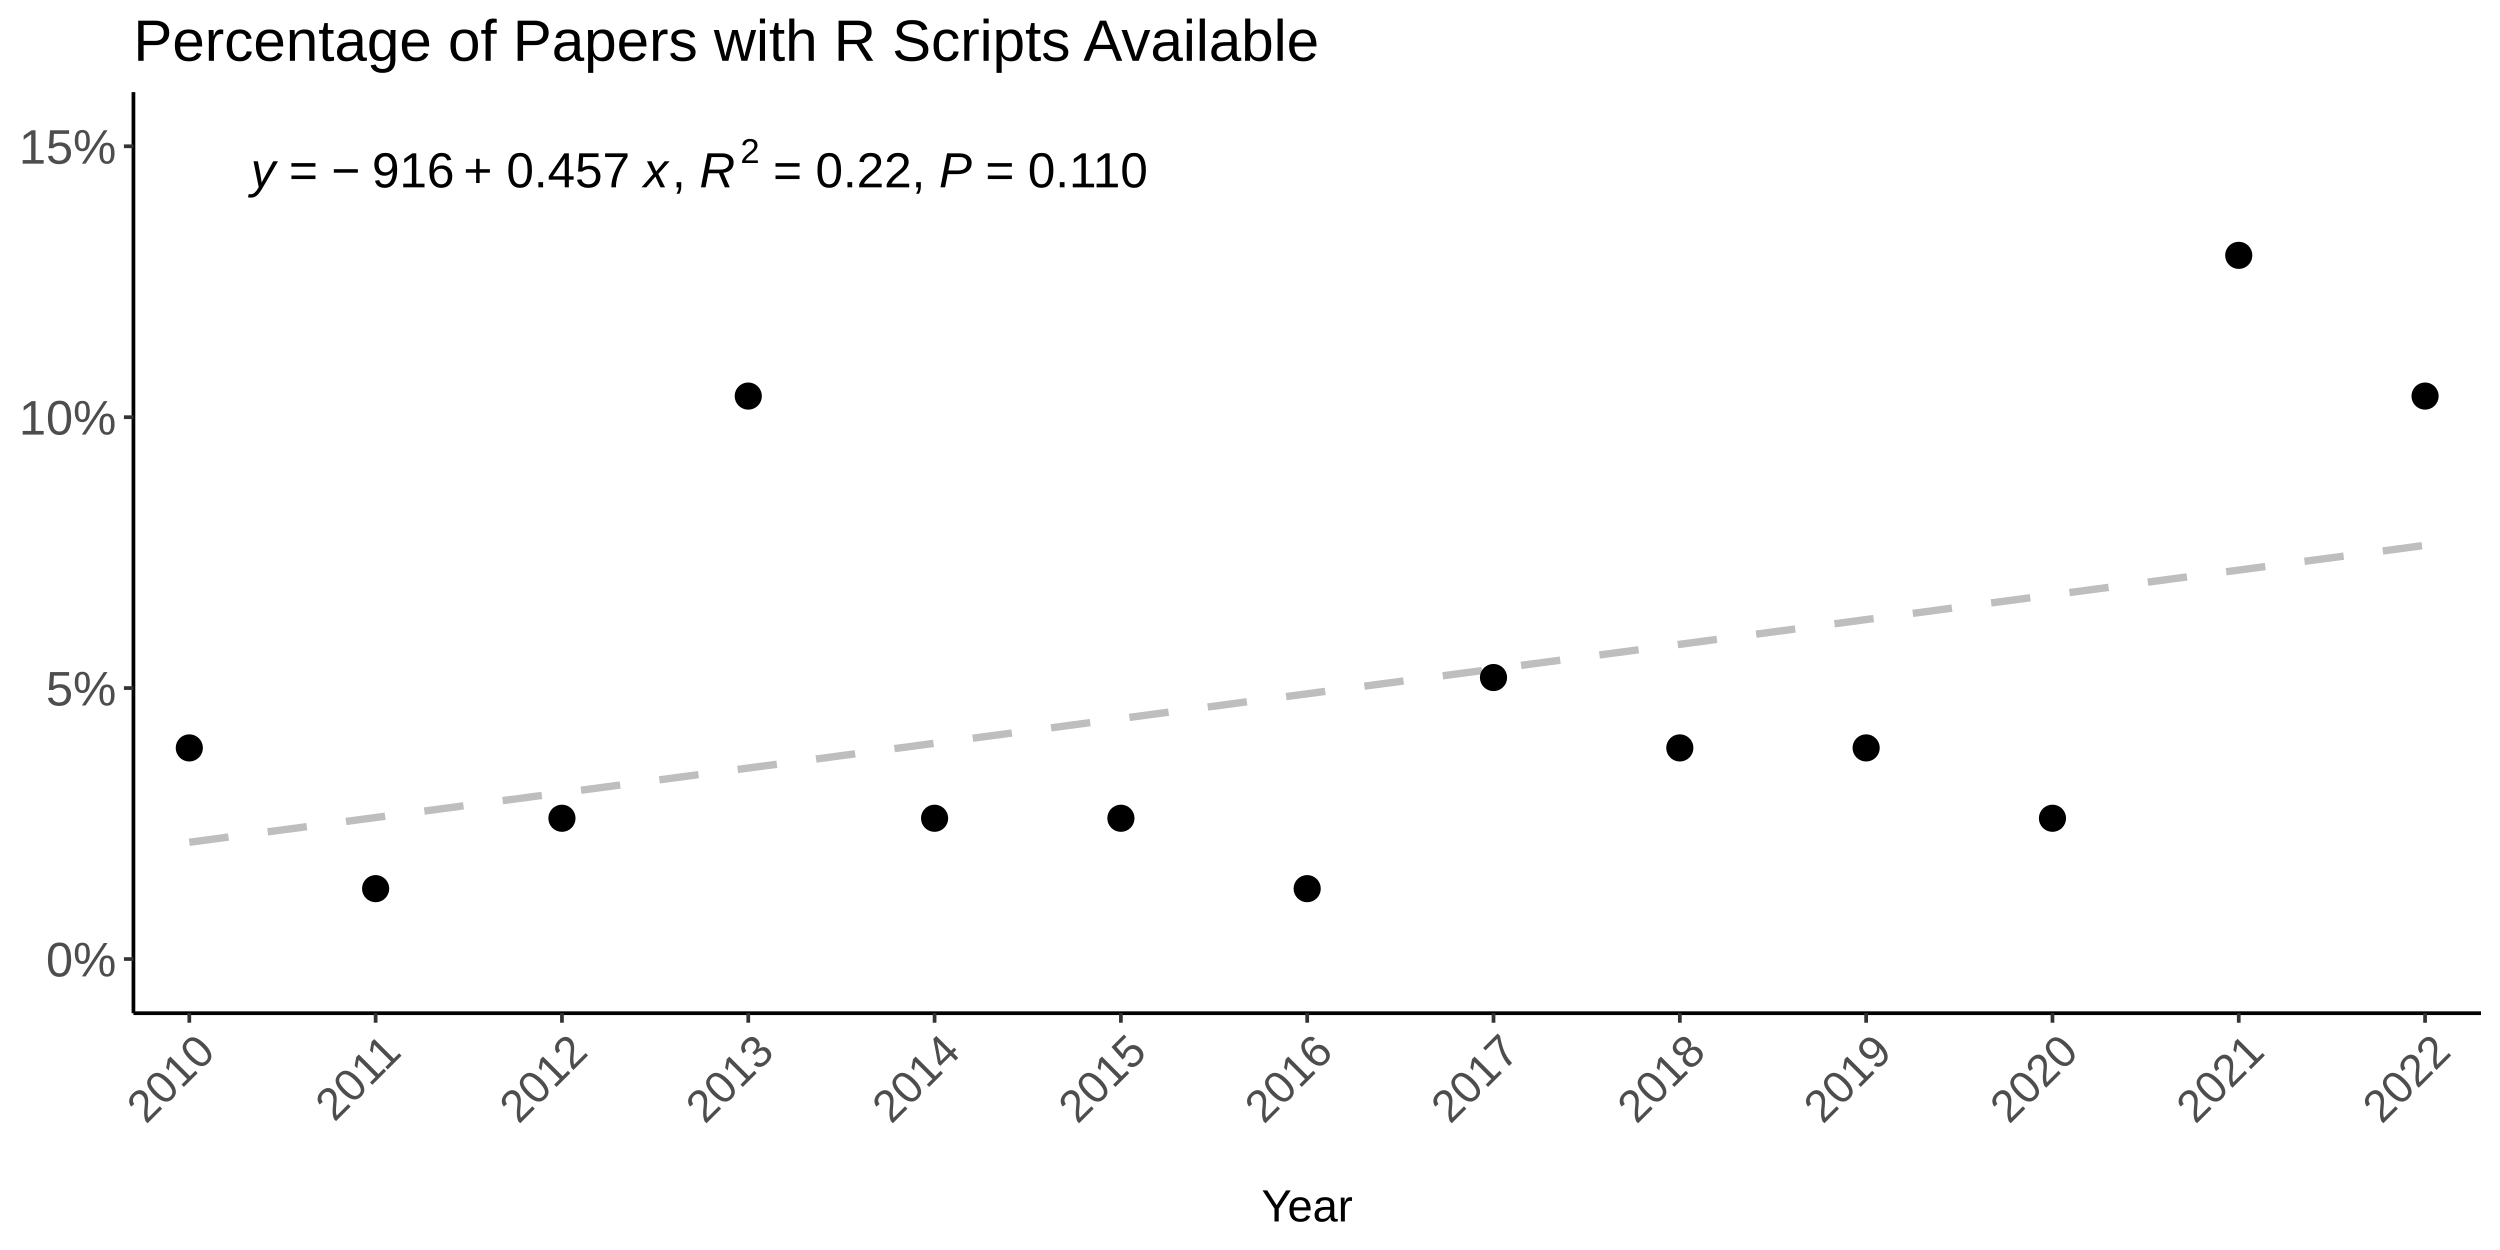
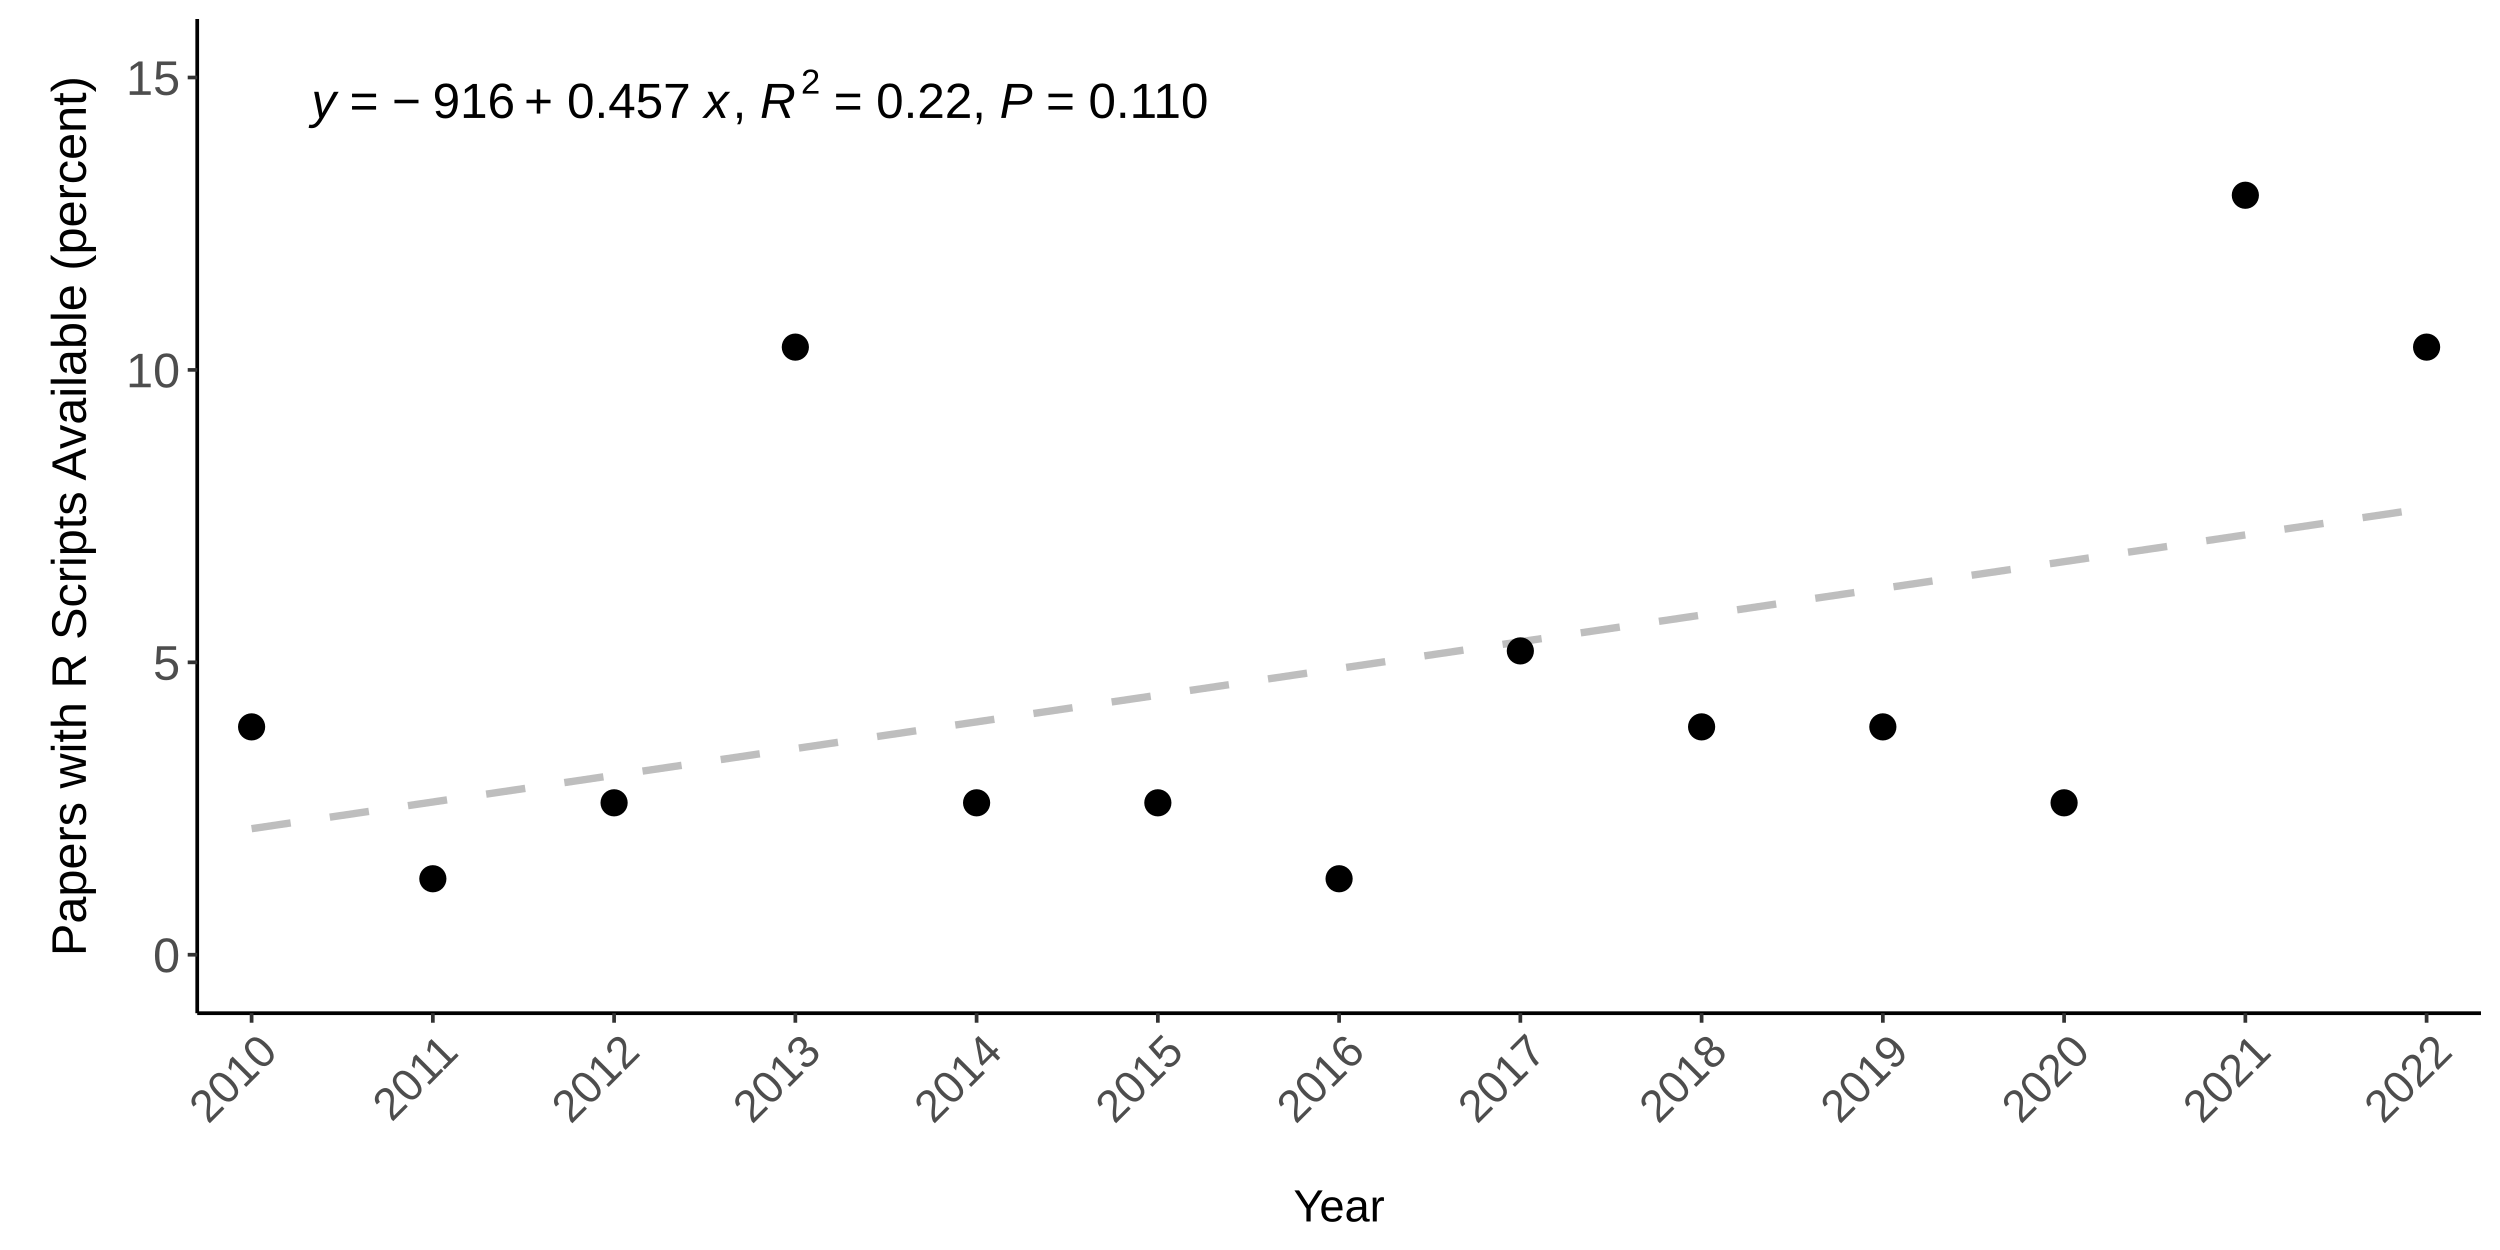
<svg xmlns="http://www.w3.org/2000/svg" class="svglite" width="720.00pt" height="360.00pt" viewBox="0 0 720.00 360.00">
  <defs>
    <style type="text/css">
    .svglite line, .svglite polyline, .svglite polygon, .svglite path, .svglite rect, .svglite circle {
      fill: none;
      stroke: #000000;
      stroke-linecap: round;
      stroke-linejoin: round;
      stroke-miterlimit: 10.00;
    }
    .svglite text {
      white-space: pre;
    }
  </style>
  </defs>
  <rect width="100%" height="100%" style="stroke: none; fill: #FFFFFF;" />
  <defs>
    <clipPath id="cpMC4wMHw3MjAuMDB8MC4wMHwzNjAuMDA=">
      <rect x="0.00" y="0.00" width="720.00" height="360.00" />
    </clipPath>
  </defs>
  <g clip-path="url(#cpMC4wMHw3MjAuMDB8MC4wMHwzNjAuMDA=)">
    <rect x="0.00" y="0.00" width="720.00" height="360.00" style="stroke-width: 1.07; stroke: #FFFFFF; fill: #FFFFFF;" />
  </g>
  <defs>
-     <clipPath id="cpMzguNDN8NzE0LjUyfDI2LjUzfDI5MS44MA==">
-       <rect x="38.43" y="26.53" width="676.09" height="265.27" />
+     <clipPath id="cpNTYuODB8NzE0LjUyfDUuNDh8MjkxLjgw">
+       <rect x="56.80" y="5.48" width="657.72" height="286.32" />
    </clipPath>
  </defs>
-   <g clip-path="url(#cpMzguNDN8NzE0LjUyfDI2LjUzfDI5MS44MA==)">
-     <rect x="38.43" y="26.53" width="676.09" height="265.27" style="stroke-width: 1.07; stroke: none; fill: #FFFFFF;" />
-     <polyline points="54.52,242.57 62.67,241.49 70.82,240.40 78.98,239.32 87.13,238.24 95.28,237.16 103.43,236.07 111.58,234.99 119.73,233.91 127.88,232.83 136.03,231.74 144.18,230.66 152.33,229.58 160.48,228.50 168.63,227.41 176.78,226.33 184.93,225.25 193.08,224.17 201.23,223.08 209.39,222.00 217.54,220.92 225.69,219.84 233.84,218.75 241.99,217.67 250.14,216.59 258.29,215.51 266.44,214.42 274.59,213.34 282.74,212.26 290.89,211.18 299.04,210.09 307.19,209.01 315.34,207.93 323.49,206.85 331.64,205.76 339.80,204.68 347.95,203.60 356.10,202.52 364.25,201.43 372.40,200.35 380.55,199.27 388.70,198.19 396.85,197.10 405.00,196.02 413.15,194.94 421.30,193.86 429.45,192.77 437.60,191.69 445.75,190.61 453.90,189.53 462.05,188.44 470.21,187.36 478.36,186.28 486.51,185.20 494.66,184.11 502.81,183.03 510.96,181.95 519.11,180.87 527.26,179.78 535.41,178.70 543.56,177.62 551.71,176.54 559.86,175.45 568.01,174.37 576.16,173.29 584.31,172.21 592.46,171.12 600.62,170.04 608.77,168.96 616.92,167.88 625.07,166.79 633.22,165.71 641.37,164.63 649.52,163.55 657.67,162.47 665.82,161.38 673.97,160.30 682.12,159.22 690.27,158.14 698.42,157.05 " style="stroke-width: 2.13; stroke: #BEBEBE; stroke-dasharray: 11.38,11.38; stroke-linecap: butt;" />
-     <circle cx="54.52" cy="215.40" r="3.56" style="stroke-width: 0.71; fill: #000000;" />
-     <circle cx="108.18" cy="255.93" r="3.56" style="stroke-width: 0.71; fill: #000000;" />
-     <circle cx="161.84" cy="235.66" r="3.56" style="stroke-width: 0.71; fill: #000000;" />
-     <circle cx="215.50" cy="114.07" r="3.56" style="stroke-width: 0.71; fill: #000000;" />
-     <circle cx="269.16" cy="235.66" r="3.56" style="stroke-width: 0.71; fill: #000000;" />
-     <circle cx="322.82" cy="235.66" r="3.56" style="stroke-width: 0.71; fill: #000000;" />
-     <circle cx="376.47" cy="255.93" r="3.56" style="stroke-width: 0.71; fill: #000000;" />
-     <circle cx="430.13" cy="195.13" r="3.56" style="stroke-width: 0.71; fill: #000000;" />
-     <circle cx="483.79" cy="215.40" r="3.56" style="stroke-width: 0.71; fill: #000000;" />
-     <circle cx="537.45" cy="215.40" r="3.56" style="stroke-width: 0.71; fill: #000000;" />
-     <circle cx="591.11" cy="235.66" r="3.56" style="stroke-width: 0.71; fill: #000000;" />
-     <circle cx="644.76" cy="73.54" r="3.56" style="stroke-width: 0.71; fill: #000000;" />
-     <circle cx="698.42" cy="114.07" r="3.56" style="stroke-width: 0.71; fill: #000000;" />
-     <text x="72.23" y="53.96" style="font-size: 14.23px; font-style: italic; font-family: &quot;Arial&quot;;" textLength="7.11px" lengthAdjust="spacingAndGlyphs">y</text>
-     <text x="79.34" y="53.96" style="font-size: 14.23px; font-family: &quot;Arial&quot;;" textLength="3.90px" lengthAdjust="spacingAndGlyphs"> </text>
-     <text x="83.24" y="53.96" style="font-size: 14.23px; font-family: &quot;Arial&quot;;" textLength="8.30px" lengthAdjust="spacingAndGlyphs">=</text>
-     <text x="91.54" y="53.96" style="font-size: 14.23px; font-family: &quot;Arial&quot;;" textLength="3.90px" lengthAdjust="spacingAndGlyphs"> </text>
-     <text x="95.44" y="53.96" style="font-size: 14.23px; font-family: &quot;Arial&quot;;" textLength="9.72px" lengthAdjust="spacingAndGlyphs">−</text>
-     <text x="107.13" y="53.96" style="font-size: 14.23px; font-family: &quot;Arial&quot;;" textLength="23.72px" lengthAdjust="spacingAndGlyphs">916</text>
-     <text x="133.48" y="53.96" style="font-size: 14.23px; font-family: &quot;Arial&quot;;" textLength="9.73px" lengthAdjust="spacingAndGlyphs">+</text>
-     <text x="145.84" y="53.96" style="font-size: 14.23px; font-family: &quot;Arial&quot;;" textLength="35.58px" lengthAdjust="spacingAndGlyphs">0.457</text>
-     <text x="181.41" y="53.96" style="font-size: 14.23px; font-family: &quot;Arial&quot;;" textLength="3.90px" lengthAdjust="spacingAndGlyphs"> </text>
-     <text x="185.31" y="53.96" style="font-size: 14.23px; font-style: italic; font-family: &quot;Arial&quot;;" textLength="7.11px" lengthAdjust="spacingAndGlyphs">x</text>
-     <text x="193.53" y="53.96" style="font-size: 14.23px; font-family: &quot;Arial&quot;;" textLength="7.91px" lengthAdjust="spacingAndGlyphs">, </text>
-     <text x="201.44" y="53.96" style="font-size: 14.23px; font-style: italic; font-family: &quot;Arial&quot;;" textLength="10.27px" lengthAdjust="spacingAndGlyphs">R</text>
-     <text x="213.23" y="46.95" style="font-size: 9.96px; font-family: &quot;Arial&quot;;" textLength="5.54px" lengthAdjust="spacingAndGlyphs">2</text>
-     <text x="218.77" y="53.96" style="font-size: 14.23px; font-family: &quot;Arial&quot;;" textLength="3.90px" lengthAdjust="spacingAndGlyphs"> </text>
-     <text x="222.66" y="53.96" style="font-size: 14.23px; font-family: &quot;Arial&quot;;" textLength="8.30px" lengthAdjust="spacingAndGlyphs">=</text>
-     <text x="230.96" y="53.96" style="font-size: 14.23px; font-family: &quot;Arial&quot;;" textLength="3.90px" lengthAdjust="spacingAndGlyphs"> </text>
-     <text x="234.86" y="53.96" style="font-size: 14.23px; font-family: &quot;Arial&quot;;" textLength="27.67px" lengthAdjust="spacingAndGlyphs">0.22</text>
-     <text x="262.53" y="53.96" style="font-size: 14.23px; font-family: &quot;Arial&quot;;" textLength="7.91px" lengthAdjust="spacingAndGlyphs">, </text>
-     <text x="270.43" y="53.96" style="font-size: 14.23px; font-style: italic; font-family: &quot;Arial&quot;;" textLength="9.48px" lengthAdjust="spacingAndGlyphs">P</text>
-     <text x="279.92" y="53.96" style="font-size: 14.23px; font-family: &quot;Arial&quot;;" textLength="3.90px" lengthAdjust="spacingAndGlyphs"> </text>
-     <text x="283.81" y="53.96" style="font-size: 14.23px; font-family: &quot;Arial&quot;;" textLength="8.30px" lengthAdjust="spacingAndGlyphs">=</text>
-     <text x="292.11" y="53.96" style="font-size: 14.23px; font-family: &quot;Arial&quot;;" textLength="3.90px" lengthAdjust="spacingAndGlyphs"> </text>
-     <text x="296.01" y="53.96" style="font-size: 14.23px; font-family: &quot;Arial&quot;;" textLength="34.52px" lengthAdjust="spacingAndGlyphs">0.110</text>
+   <g clip-path="url(#cpNTYuODB8NzE0LjUyfDUuNDh8MjkxLjgw)">
+     <rect x="56.80" y="5.48" width="657.72" height="286.32" style="stroke-width: 1.07; stroke: none; fill: #FFFFFF;" />
+     <polyline points="72.46,238.66 80.39,237.49 88.32,236.33 96.25,235.16 104.18,233.99 112.11,232.82 120.04,231.65 127.97,230.48 135.90,229.32 143.83,228.15 151.75,226.98 159.68,225.81 167.61,224.64 175.54,223.47 183.47,222.31 191.40,221.14 199.33,219.97 207.26,218.80 215.19,217.63 223.12,216.46 231.05,215.30 238.97,214.13 246.90,212.96 254.83,211.79 262.76,210.62 270.69,209.45 278.62,208.29 286.55,207.12 294.48,205.95 302.41,204.78 310.34,203.61 318.27,202.44 326.19,201.28 334.12,200.11 342.05,198.94 349.98,197.77 357.91,196.60 365.84,195.43 373.77,194.26 381.70,193.10 389.63,191.93 397.56,190.76 405.49,189.59 413.41,188.42 421.34,187.25 429.27,186.09 437.20,184.92 445.13,183.75 453.06,182.58 460.99,181.41 468.92,180.24 476.85,179.08 484.78,177.91 492.70,176.74 500.63,175.57 508.56,174.40 516.49,173.23 524.42,172.07 532.35,170.90 540.28,169.73 548.21,168.56 556.14,167.39 564.07,166.22 572.00,165.06 579.92,163.89 587.85,162.72 595.78,161.55 603.71,160.38 611.64,159.21 619.57,158.05 627.50,156.88 635.43,155.71 643.36,154.54 651.29,153.37 659.22,152.20 667.14,151.04 675.07,149.87 683.00,148.70 690.93,147.53 698.86,146.36 " style="stroke-width: 2.13; stroke: #BEBEBE; stroke-dasharray: 11.38,11.38; stroke-linecap: butt;" />
+     <circle cx="72.46" cy="209.34" r="3.56" style="stroke-width: 0.71; fill: #000000;" />
+     <circle cx="124.66" cy="253.08" r="3.56" style="stroke-width: 0.71; fill: #000000;" />
+     <circle cx="176.86" cy="231.21" r="3.56" style="stroke-width: 0.71; fill: #000000;" />
+     <circle cx="229.06" cy="99.97" r="3.56" style="stroke-width: 0.71; fill: #000000;" />
+     <circle cx="281.26" cy="231.21" r="3.56" style="stroke-width: 0.71; fill: #000000;" />
+     <circle cx="333.46" cy="231.21" r="3.56" style="stroke-width: 0.71; fill: #000000;" />
+     <circle cx="385.66" cy="253.08" r="3.56" style="stroke-width: 0.71; fill: #000000;" />
+     <circle cx="437.86" cy="187.46" r="3.56" style="stroke-width: 0.71; fill: #000000;" />
+     <circle cx="490.06" cy="209.34" r="3.56" style="stroke-width: 0.71; fill: #000000;" />
+     <circle cx="542.26" cy="209.34" r="3.56" style="stroke-width: 0.71; fill: #000000;" />
+     <circle cx="594.46" cy="231.21" r="3.56" style="stroke-width: 0.71; fill: #000000;" />
+     <circle cx="646.66" cy="56.23" r="3.56" style="stroke-width: 0.71; fill: #000000;" />
+     <circle cx="698.86" cy="99.97" r="3.56" style="stroke-width: 0.71; fill: #000000;" />
+     <text x="89.69" y="33.96" style="font-size: 14.23px; font-style: italic; font-family: &quot;Arial&quot;;" textLength="7.11px" lengthAdjust="spacingAndGlyphs">y</text>
+     <text x="96.80" y="33.96" style="font-size: 14.23px; font-family: &quot;Arial&quot;;" textLength="3.90px" lengthAdjust="spacingAndGlyphs"> </text>
+     <text x="100.70" y="33.96" style="font-size: 14.23px; font-family: &quot;Arial&quot;;" textLength="8.30px" lengthAdjust="spacingAndGlyphs">=</text>
+     <text x="109.00" y="33.96" style="font-size: 14.23px; font-family: &quot;Arial&quot;;" textLength="3.90px" lengthAdjust="spacingAndGlyphs"> </text>
+     <text x="112.90" y="33.96" style="font-size: 14.23px; font-family: &quot;Arial&quot;;" textLength="9.72px" lengthAdjust="spacingAndGlyphs">−</text>
+     <text x="124.59" y="33.96" style="font-size: 14.23px; font-family: &quot;Arial&quot;;" textLength="23.72px" lengthAdjust="spacingAndGlyphs">916</text>
+     <text x="150.94" y="33.96" style="font-size: 14.23px; font-family: &quot;Arial&quot;;" textLength="9.73px" lengthAdjust="spacingAndGlyphs">+</text>
+     <text x="163.30" y="33.96" style="font-size: 14.23px; font-family: &quot;Arial&quot;;" textLength="35.58px" lengthAdjust="spacingAndGlyphs">0.457</text>
+     <text x="198.87" y="33.96" style="font-size: 14.23px; font-family: &quot;Arial&quot;;" textLength="3.90px" lengthAdjust="spacingAndGlyphs"> </text>
+     <text x="202.77" y="33.96" style="font-size: 14.23px; font-style: italic; font-family: &quot;Arial&quot;;" textLength="7.11px" lengthAdjust="spacingAndGlyphs">x</text>
+     <text x="210.99" y="33.96" style="font-size: 14.23px; font-family: &quot;Arial&quot;;" textLength="7.91px" lengthAdjust="spacingAndGlyphs">, </text>
+     <text x="218.89" y="33.96" style="font-size: 14.23px; font-style: italic; font-family: &quot;Arial&quot;;" textLength="10.27px" lengthAdjust="spacingAndGlyphs">R</text>
+     <text x="230.69" y="26.95" style="font-size: 9.96px; font-family: &quot;Arial&quot;;" textLength="5.54px" lengthAdjust="spacingAndGlyphs">2</text>
+     <text x="236.23" y="33.96" style="font-size: 14.23px; font-family: &quot;Arial&quot;;" textLength="3.90px" lengthAdjust="spacingAndGlyphs"> </text>
+     <text x="240.12" y="33.96" style="font-size: 14.23px; font-family: &quot;Arial&quot;;" textLength="8.30px" lengthAdjust="spacingAndGlyphs">=</text>
+     <text x="248.42" y="33.96" style="font-size: 14.23px; font-family: &quot;Arial&quot;;" textLength="3.90px" lengthAdjust="spacingAndGlyphs"> </text>
+     <text x="252.32" y="33.96" style="font-size: 14.23px; font-family: &quot;Arial&quot;;" textLength="27.67px" lengthAdjust="spacingAndGlyphs">0.22</text>
+     <text x="279.99" y="33.96" style="font-size: 14.23px; font-family: &quot;Arial&quot;;" textLength="7.91px" lengthAdjust="spacingAndGlyphs">, </text>
+     <text x="287.89" y="33.96" style="font-size: 14.23px; font-style: italic; font-family: &quot;Arial&quot;;" textLength="9.48px" lengthAdjust="spacingAndGlyphs">P</text>
+     <text x="297.38" y="33.96" style="font-size: 14.23px; font-family: &quot;Arial&quot;;" textLength="3.90px" lengthAdjust="spacingAndGlyphs"> </text>
+     <text x="301.27" y="33.96" style="font-size: 14.23px; font-family: &quot;Arial&quot;;" textLength="8.30px" lengthAdjust="spacingAndGlyphs">=</text>
+     <text x="309.57" y="33.96" style="font-size: 14.23px; font-family: &quot;Arial&quot;;" textLength="3.90px" lengthAdjust="spacingAndGlyphs"> </text>
+     <text x="313.47" y="33.96" style="font-size: 14.23px; font-family: &quot;Arial&quot;;" textLength="34.52px" lengthAdjust="spacingAndGlyphs">0.110</text>
  </g>
  <g clip-path="url(#cpMC4wMHw3MjAuMDB8MC4wMHwzNjAuMDA=)">
-     <polyline points="38.43,291.80 38.43,26.53 " style="stroke-width: 1.07; stroke-linecap: butt;" />
-     <text x="33.49" y="281.21" text-anchor="end" style="font-size: 14.00px;fill: #4D4D4D; font-family: &quot;Arial&quot;;" textLength="20.23px" lengthAdjust="spacingAndGlyphs">0%</text>
-     <text x="33.49" y="203.18" text-anchor="end" style="font-size: 14.00px;fill: #4D4D4D; font-family: &quot;Arial&quot;;" textLength="20.23px" lengthAdjust="spacingAndGlyphs">5%</text>
-     <text x="33.49" y="125.16" text-anchor="end" style="font-size: 14.00px;fill: #4D4D4D; font-family: &quot;Arial&quot;;" textLength="28.02px" lengthAdjust="spacingAndGlyphs">10%</text>
-     <text x="33.49" y="47.14" text-anchor="end" style="font-size: 14.00px;fill: #4D4D4D; font-family: &quot;Arial&quot;;" textLength="28.02px" lengthAdjust="spacingAndGlyphs">15%</text>
-     <polyline points="35.69,276.20 38.43,276.20 " style="stroke-width: 1.07; stroke: #333333; stroke-linecap: butt;" />
-     <polyline points="35.69,198.17 38.43,198.17 " style="stroke-width: 1.07; stroke: #333333; stroke-linecap: butt;" />
-     <polyline points="35.69,120.15 38.43,120.15 " style="stroke-width: 1.07; stroke: #333333; stroke-linecap: butt;" />
-     <polyline points="35.69,42.13 38.43,42.13 " style="stroke-width: 1.07; stroke: #333333; stroke-linecap: butt;" />
-     <polyline points="38.43,291.80 714.52,291.80 " style="stroke-width: 1.07; stroke-linecap: butt;" />
-     <polyline points="54.52,294.54 54.52,291.80 " style="stroke-width: 1.07; stroke: #333333; stroke-linecap: butt;" />
-     <polyline points="108.18,294.54 108.18,291.80 " style="stroke-width: 1.07; stroke: #333333; stroke-linecap: butt;" />
-     <polyline points="161.84,294.54 161.84,291.80 " style="stroke-width: 1.07; stroke: #333333; stroke-linecap: butt;" />
-     <polyline points="215.50,294.54 215.50,291.80 " style="stroke-width: 1.07; stroke: #333333; stroke-linecap: butt;" />
-     <polyline points="269.16,294.54 269.16,291.80 " style="stroke-width: 1.07; stroke: #333333; stroke-linecap: butt;" />
-     <polyline points="322.82,294.54 322.82,291.80 " style="stroke-width: 1.07; stroke: #333333; stroke-linecap: butt;" />
-     <polyline points="376.47,294.54 376.47,291.80 " style="stroke-width: 1.07; stroke: #333333; stroke-linecap: butt;" />
-     <polyline points="430.13,294.54 430.13,291.80 " style="stroke-width: 1.07; stroke: #333333; stroke-linecap: butt;" />
-     <polyline points="483.79,294.54 483.79,291.80 " style="stroke-width: 1.07; stroke: #333333; stroke-linecap: butt;" />
-     <polyline points="537.45,294.54 537.45,291.80 " style="stroke-width: 1.07; stroke: #333333; stroke-linecap: butt;" />
-     <polyline points="591.11,294.54 591.11,291.80 " style="stroke-width: 1.07; stroke: #333333; stroke-linecap: butt;" />
-     <polyline points="644.76,294.54 644.76,291.80 " style="stroke-width: 1.07; stroke: #333333; stroke-linecap: butt;" />
-     <polyline points="698.42,294.54 698.42,291.80 " style="stroke-width: 1.07; stroke: #333333; stroke-linecap: butt;" />
-     <text transform="translate(62.49,303.51) rotate(-45)" text-anchor="end" style="font-size: 13.00px;fill: #4D4D4D; font-family: &quot;Arial&quot;;" textLength="28.92px" lengthAdjust="spacingAndGlyphs">2010</text>
-     <text transform="translate(116.08,303.58) rotate(-45)" text-anchor="end" style="font-size: 13.00px;fill: #4D4D4D; font-family: &quot;Arial&quot;;" textLength="27.95px" lengthAdjust="spacingAndGlyphs">2011</text>
-     <text transform="translate(169.81,303.51) rotate(-45)" text-anchor="end" style="font-size: 13.00px;fill: #4D4D4D; font-family: &quot;Arial&quot;;" textLength="28.92px" lengthAdjust="spacingAndGlyphs">2012</text>
-     <text transform="translate(223.47,303.51) rotate(-45)" text-anchor="end" style="font-size: 13.00px;fill: #4D4D4D; font-family: &quot;Arial&quot;;" textLength="28.92px" lengthAdjust="spacingAndGlyphs">2013</text>
-     <text transform="translate(277.13,303.51) rotate(-45)" text-anchor="end" style="font-size: 13.00px;fill: #4D4D4D; font-family: &quot;Arial&quot;;" textLength="28.92px" lengthAdjust="spacingAndGlyphs">2014</text>
-     <text transform="translate(330.78,303.51) rotate(-45)" text-anchor="end" style="font-size: 13.00px;fill: #4D4D4D; font-family: &quot;Arial&quot;;" textLength="28.92px" lengthAdjust="spacingAndGlyphs">2015</text>
-     <text transform="translate(384.44,303.51) rotate(-45)" text-anchor="end" style="font-size: 13.00px;fill: #4D4D4D; font-family: &quot;Arial&quot;;" textLength="28.92px" lengthAdjust="spacingAndGlyphs">2016</text>
-     <text transform="translate(438.10,303.51) rotate(-45)" text-anchor="end" style="font-size: 13.00px;fill: #4D4D4D; font-family: &quot;Arial&quot;;" textLength="28.92px" lengthAdjust="spacingAndGlyphs">2017</text>
-     <text transform="translate(491.76,303.51) rotate(-45)" text-anchor="end" style="font-size: 13.00px;fill: #4D4D4D; font-family: &quot;Arial&quot;;" textLength="28.92px" lengthAdjust="spacingAndGlyphs">2018</text>
-     <text transform="translate(545.42,303.51) rotate(-45)" text-anchor="end" style="font-size: 13.00px;fill: #4D4D4D; font-family: &quot;Arial&quot;;" textLength="28.92px" lengthAdjust="spacingAndGlyphs">2019</text>
-     <text transform="translate(599.08,303.51) rotate(-45)" text-anchor="end" style="font-size: 13.00px;fill: #4D4D4D; font-family: &quot;Arial&quot;;" textLength="28.92px" lengthAdjust="spacingAndGlyphs">2020</text>
-     <text transform="translate(652.73,303.51) rotate(-45)" text-anchor="end" style="font-size: 13.00px;fill: #4D4D4D; font-family: &quot;Arial&quot;;" textLength="28.92px" lengthAdjust="spacingAndGlyphs">2021</text>
-     <text transform="translate(706.39,303.51) rotate(-45)" text-anchor="end" style="font-size: 13.00px;fill: #4D4D4D; font-family: &quot;Arial&quot;;" textLength="28.92px" lengthAdjust="spacingAndGlyphs">2022</text>
-     <text x="376.47" y="337.74" text-anchor="middle" style="font-size: 13.00px; font-family: &quot;Arial&quot;;" textLength="0.00px" lengthAdjust="spacingAndGlyphs" />
-     <text x="376.47" y="351.78" text-anchor="middle" style="font-size: 13.00px; font-family: &quot;Arial&quot;;" textLength="26.27px" lengthAdjust="spacingAndGlyphs">Year</text>
-     <text x="38.43" y="17.51" style="font-size: 16.80px; font-family: &quot;Arial&quot;;" textLength="341.47px" lengthAdjust="spacingAndGlyphs">Percentage of Papers with R Scripts Available</text>
+     <polyline points="56.80,291.80 56.80,5.48 " style="stroke-width: 1.07; stroke-linecap: butt;" />
+     <text x="51.87" y="279.97" text-anchor="end" style="font-size: 14.00px;fill: #4D4D4D; font-family: &quot;Arial&quot;;" textLength="7.78px" lengthAdjust="spacingAndGlyphs">0</text>
+     <text x="51.87" y="195.76" text-anchor="end" style="font-size: 14.00px;fill: #4D4D4D; font-family: &quot;Arial&quot;;" textLength="7.78px" lengthAdjust="spacingAndGlyphs">5</text>
+     <text x="51.87" y="111.54" text-anchor="end" style="font-size: 14.00px;fill: #4D4D4D; font-family: &quot;Arial&quot;;" textLength="15.57px" lengthAdjust="spacingAndGlyphs">10</text>
+     <text x="51.87" y="27.33" text-anchor="end" style="font-size: 14.00px;fill: #4D4D4D; font-family: &quot;Arial&quot;;" textLength="15.57px" lengthAdjust="spacingAndGlyphs">15</text>
+     <polyline points="54.06,274.96 56.80,274.96 " style="stroke-width: 1.07; stroke: #333333; stroke-linecap: butt;" />
+     <polyline points="54.06,190.75 56.80,190.75 " style="stroke-width: 1.07; stroke: #333333; stroke-linecap: butt;" />
+     <polyline points="54.06,106.53 56.80,106.53 " style="stroke-width: 1.07; stroke: #333333; stroke-linecap: butt;" />
+     <polyline points="54.06,22.32 56.80,22.32 " style="stroke-width: 1.07; stroke: #333333; stroke-linecap: butt;" />
+     <polyline points="56.80,291.80 714.52,291.80 " style="stroke-width: 1.07; stroke-linecap: butt;" />
+     <polyline points="72.46,294.54 72.46,291.80 " style="stroke-width: 1.07; stroke: #333333; stroke-linecap: butt;" />
+     <polyline points="124.66,294.54 124.66,291.80 " style="stroke-width: 1.07; stroke: #333333; stroke-linecap: butt;" />
+     <polyline points="176.86,294.54 176.86,291.80 " style="stroke-width: 1.07; stroke: #333333; stroke-linecap: butt;" />
+     <polyline points="229.06,294.54 229.06,291.80 " style="stroke-width: 1.07; stroke: #333333; stroke-linecap: butt;" />
+     <polyline points="281.26,294.54 281.26,291.80 " style="stroke-width: 1.07; stroke: #333333; stroke-linecap: butt;" />
+     <polyline points="333.46,294.54 333.46,291.80 " style="stroke-width: 1.07; stroke: #333333; stroke-linecap: butt;" />
+     <polyline points="385.66,294.54 385.66,291.80 " style="stroke-width: 1.07; stroke: #333333; stroke-linecap: butt;" />
+     <polyline points="437.86,294.54 437.86,291.80 " style="stroke-width: 1.07; stroke: #333333; stroke-linecap: butt;" />
+     <polyline points="490.06,294.54 490.06,291.80 " style="stroke-width: 1.07; stroke: #333333; stroke-linecap: butt;" />
+     <polyline points="542.26,294.54 542.26,291.80 " style="stroke-width: 1.07; stroke: #333333; stroke-linecap: butt;" />
+     <polyline points="594.46,294.54 594.46,291.80 " style="stroke-width: 1.07; stroke: #333333; stroke-linecap: butt;" />
+     <polyline points="646.66,294.54 646.66,291.80 " style="stroke-width: 1.07; stroke: #333333; stroke-linecap: butt;" />
+     <polyline points="698.86,294.54 698.86,291.80 " style="stroke-width: 1.07; stroke: #333333; stroke-linecap: butt;" />
+     <text transform="translate(80.43,303.51) rotate(-45)" text-anchor="end" style="font-size: 13.00px;fill: #4D4D4D; font-family: &quot;Arial&quot;;" textLength="28.92px" lengthAdjust="spacingAndGlyphs">2010</text>
+     <text transform="translate(132.56,303.58) rotate(-45)" text-anchor="end" style="font-size: 13.00px;fill: #4D4D4D; font-family: &quot;Arial&quot;;" textLength="27.95px" lengthAdjust="spacingAndGlyphs">2011</text>
+     <text transform="translate(184.83,303.51) rotate(-45)" text-anchor="end" style="font-size: 13.00px;fill: #4D4D4D; font-family: &quot;Arial&quot;;" textLength="28.92px" lengthAdjust="spacingAndGlyphs">2012</text>
+     <text transform="translate(237.03,303.51) rotate(-45)" text-anchor="end" style="font-size: 13.00px;fill: #4D4D4D; font-family: &quot;Arial&quot;;" textLength="28.92px" lengthAdjust="spacingAndGlyphs">2013</text>
+     <text transform="translate(289.23,303.51) rotate(-45)" text-anchor="end" style="font-size: 13.00px;fill: #4D4D4D; font-family: &quot;Arial&quot;;" textLength="28.92px" lengthAdjust="spacingAndGlyphs">2014</text>
+     <text transform="translate(341.43,303.51) rotate(-45)" text-anchor="end" style="font-size: 13.00px;fill: #4D4D4D; font-family: &quot;Arial&quot;;" textLength="28.92px" lengthAdjust="spacingAndGlyphs">2015</text>
+     <text transform="translate(393.63,303.51) rotate(-45)" text-anchor="end" style="font-size: 13.00px;fill: #4D4D4D; font-family: &quot;Arial&quot;;" textLength="28.92px" lengthAdjust="spacingAndGlyphs">2016</text>
+     <text transform="translate(445.83,303.51) rotate(-45)" text-anchor="end" style="font-size: 13.00px;fill: #4D4D4D; font-family: &quot;Arial&quot;;" textLength="28.92px" lengthAdjust="spacingAndGlyphs">2017</text>
+     <text transform="translate(498.03,303.51) rotate(-45)" text-anchor="end" style="font-size: 13.00px;fill: #4D4D4D; font-family: &quot;Arial&quot;;" textLength="28.92px" lengthAdjust="spacingAndGlyphs">2018</text>
+     <text transform="translate(550.23,303.51) rotate(-45)" text-anchor="end" style="font-size: 13.00px;fill: #4D4D4D; font-family: &quot;Arial&quot;;" textLength="28.92px" lengthAdjust="spacingAndGlyphs">2019</text>
+     <text transform="translate(602.43,303.51) rotate(-45)" text-anchor="end" style="font-size: 13.00px;fill: #4D4D4D; font-family: &quot;Arial&quot;;" textLength="28.92px" lengthAdjust="spacingAndGlyphs">2020</text>
+     <text transform="translate(654.63,303.51) rotate(-45)" text-anchor="end" style="font-size: 13.00px;fill: #4D4D4D; font-family: &quot;Arial&quot;;" textLength="28.92px" lengthAdjust="spacingAndGlyphs">2021</text>
+     <text transform="translate(706.83,303.51) rotate(-45)" text-anchor="end" style="font-size: 13.00px;fill: #4D4D4D; font-family: &quot;Arial&quot;;" textLength="28.92px" lengthAdjust="spacingAndGlyphs">2022</text>
+     <text x="385.66" y="337.74" text-anchor="middle" style="font-size: 13.00px; font-family: &quot;Arial&quot;;" textLength="0.00px" lengthAdjust="spacingAndGlyphs" />
+     <text x="385.66" y="351.78" text-anchor="middle" style="font-size: 13.00px; font-family: &quot;Arial&quot;;" textLength="26.27px" lengthAdjust="spacingAndGlyphs">Year</text>
+     <text transform="translate(9.61,148.64) rotate(-90)" text-anchor="middle" style="font-size: 14.00px; font-family: &quot;Arial&quot;;" textLength="0.00px" lengthAdjust="spacingAndGlyphs" />
+     <text transform="translate(24.73,148.64) rotate(-90)" text-anchor="middle" style="font-size: 14.00px; font-family: &quot;Arial&quot;;" textLength="257.22px" lengthAdjust="spacingAndGlyphs"> Papers with R Scripts Available (percent)</text>
  </g>
</svg>
